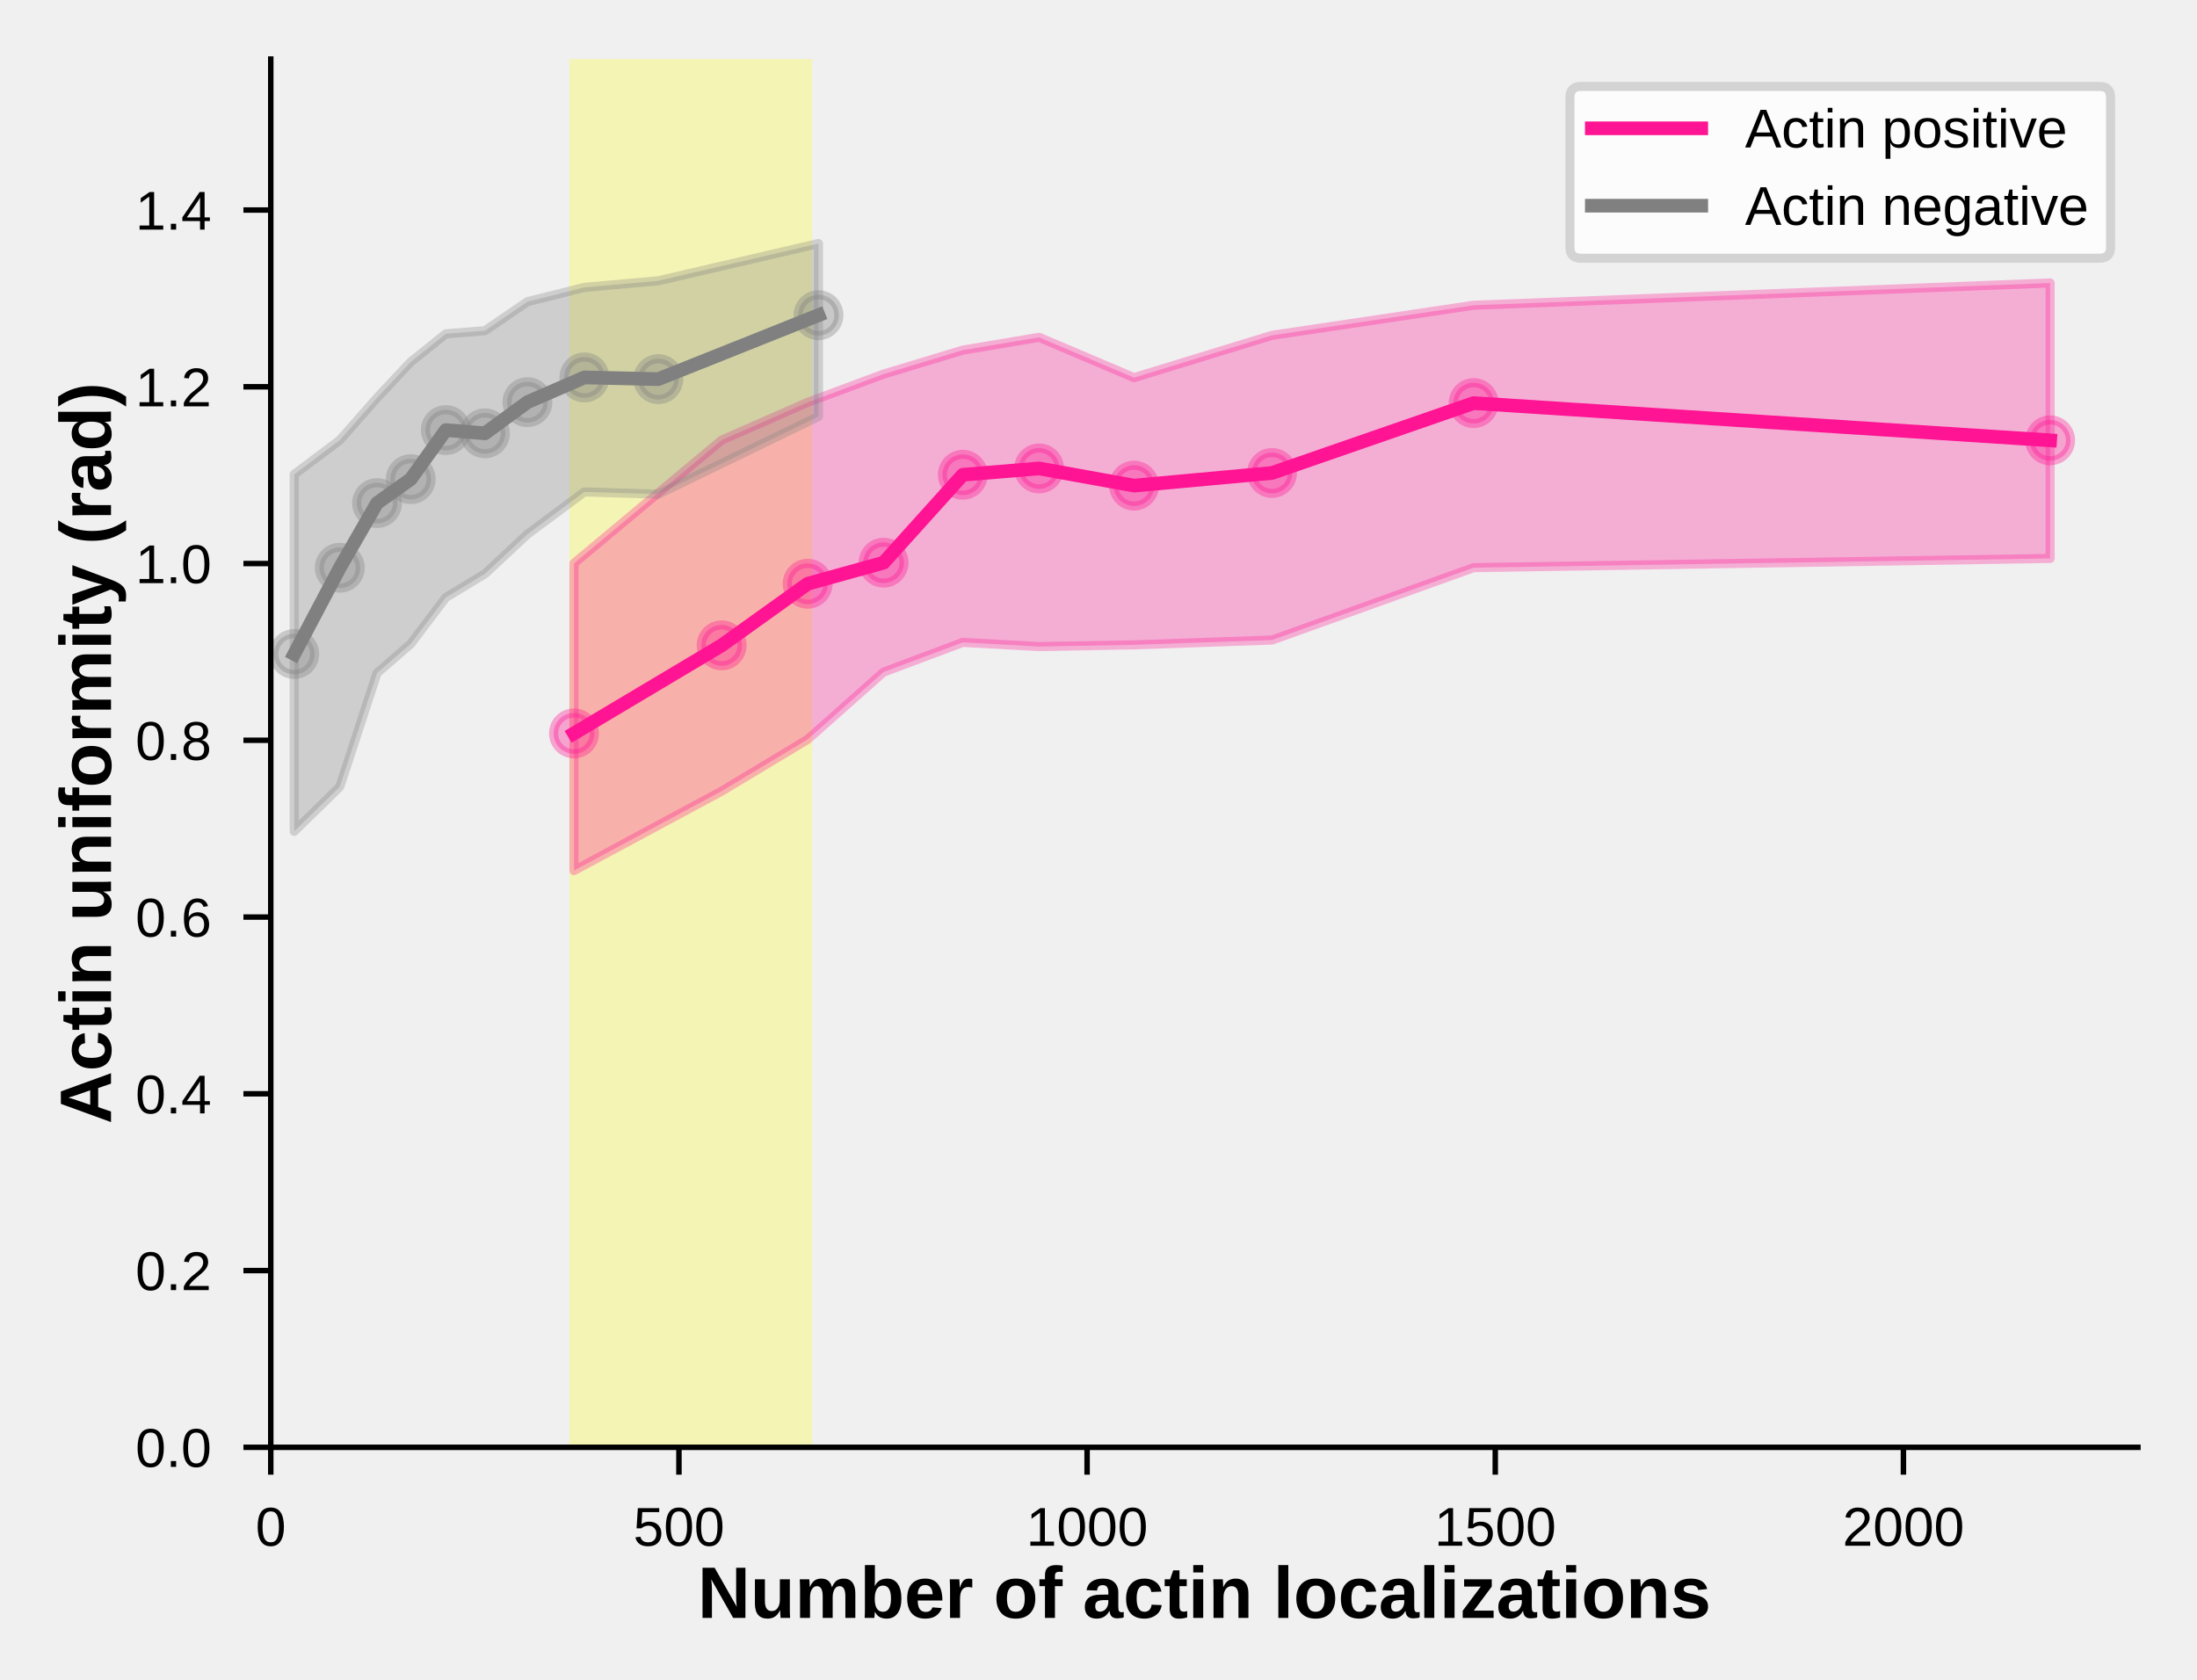
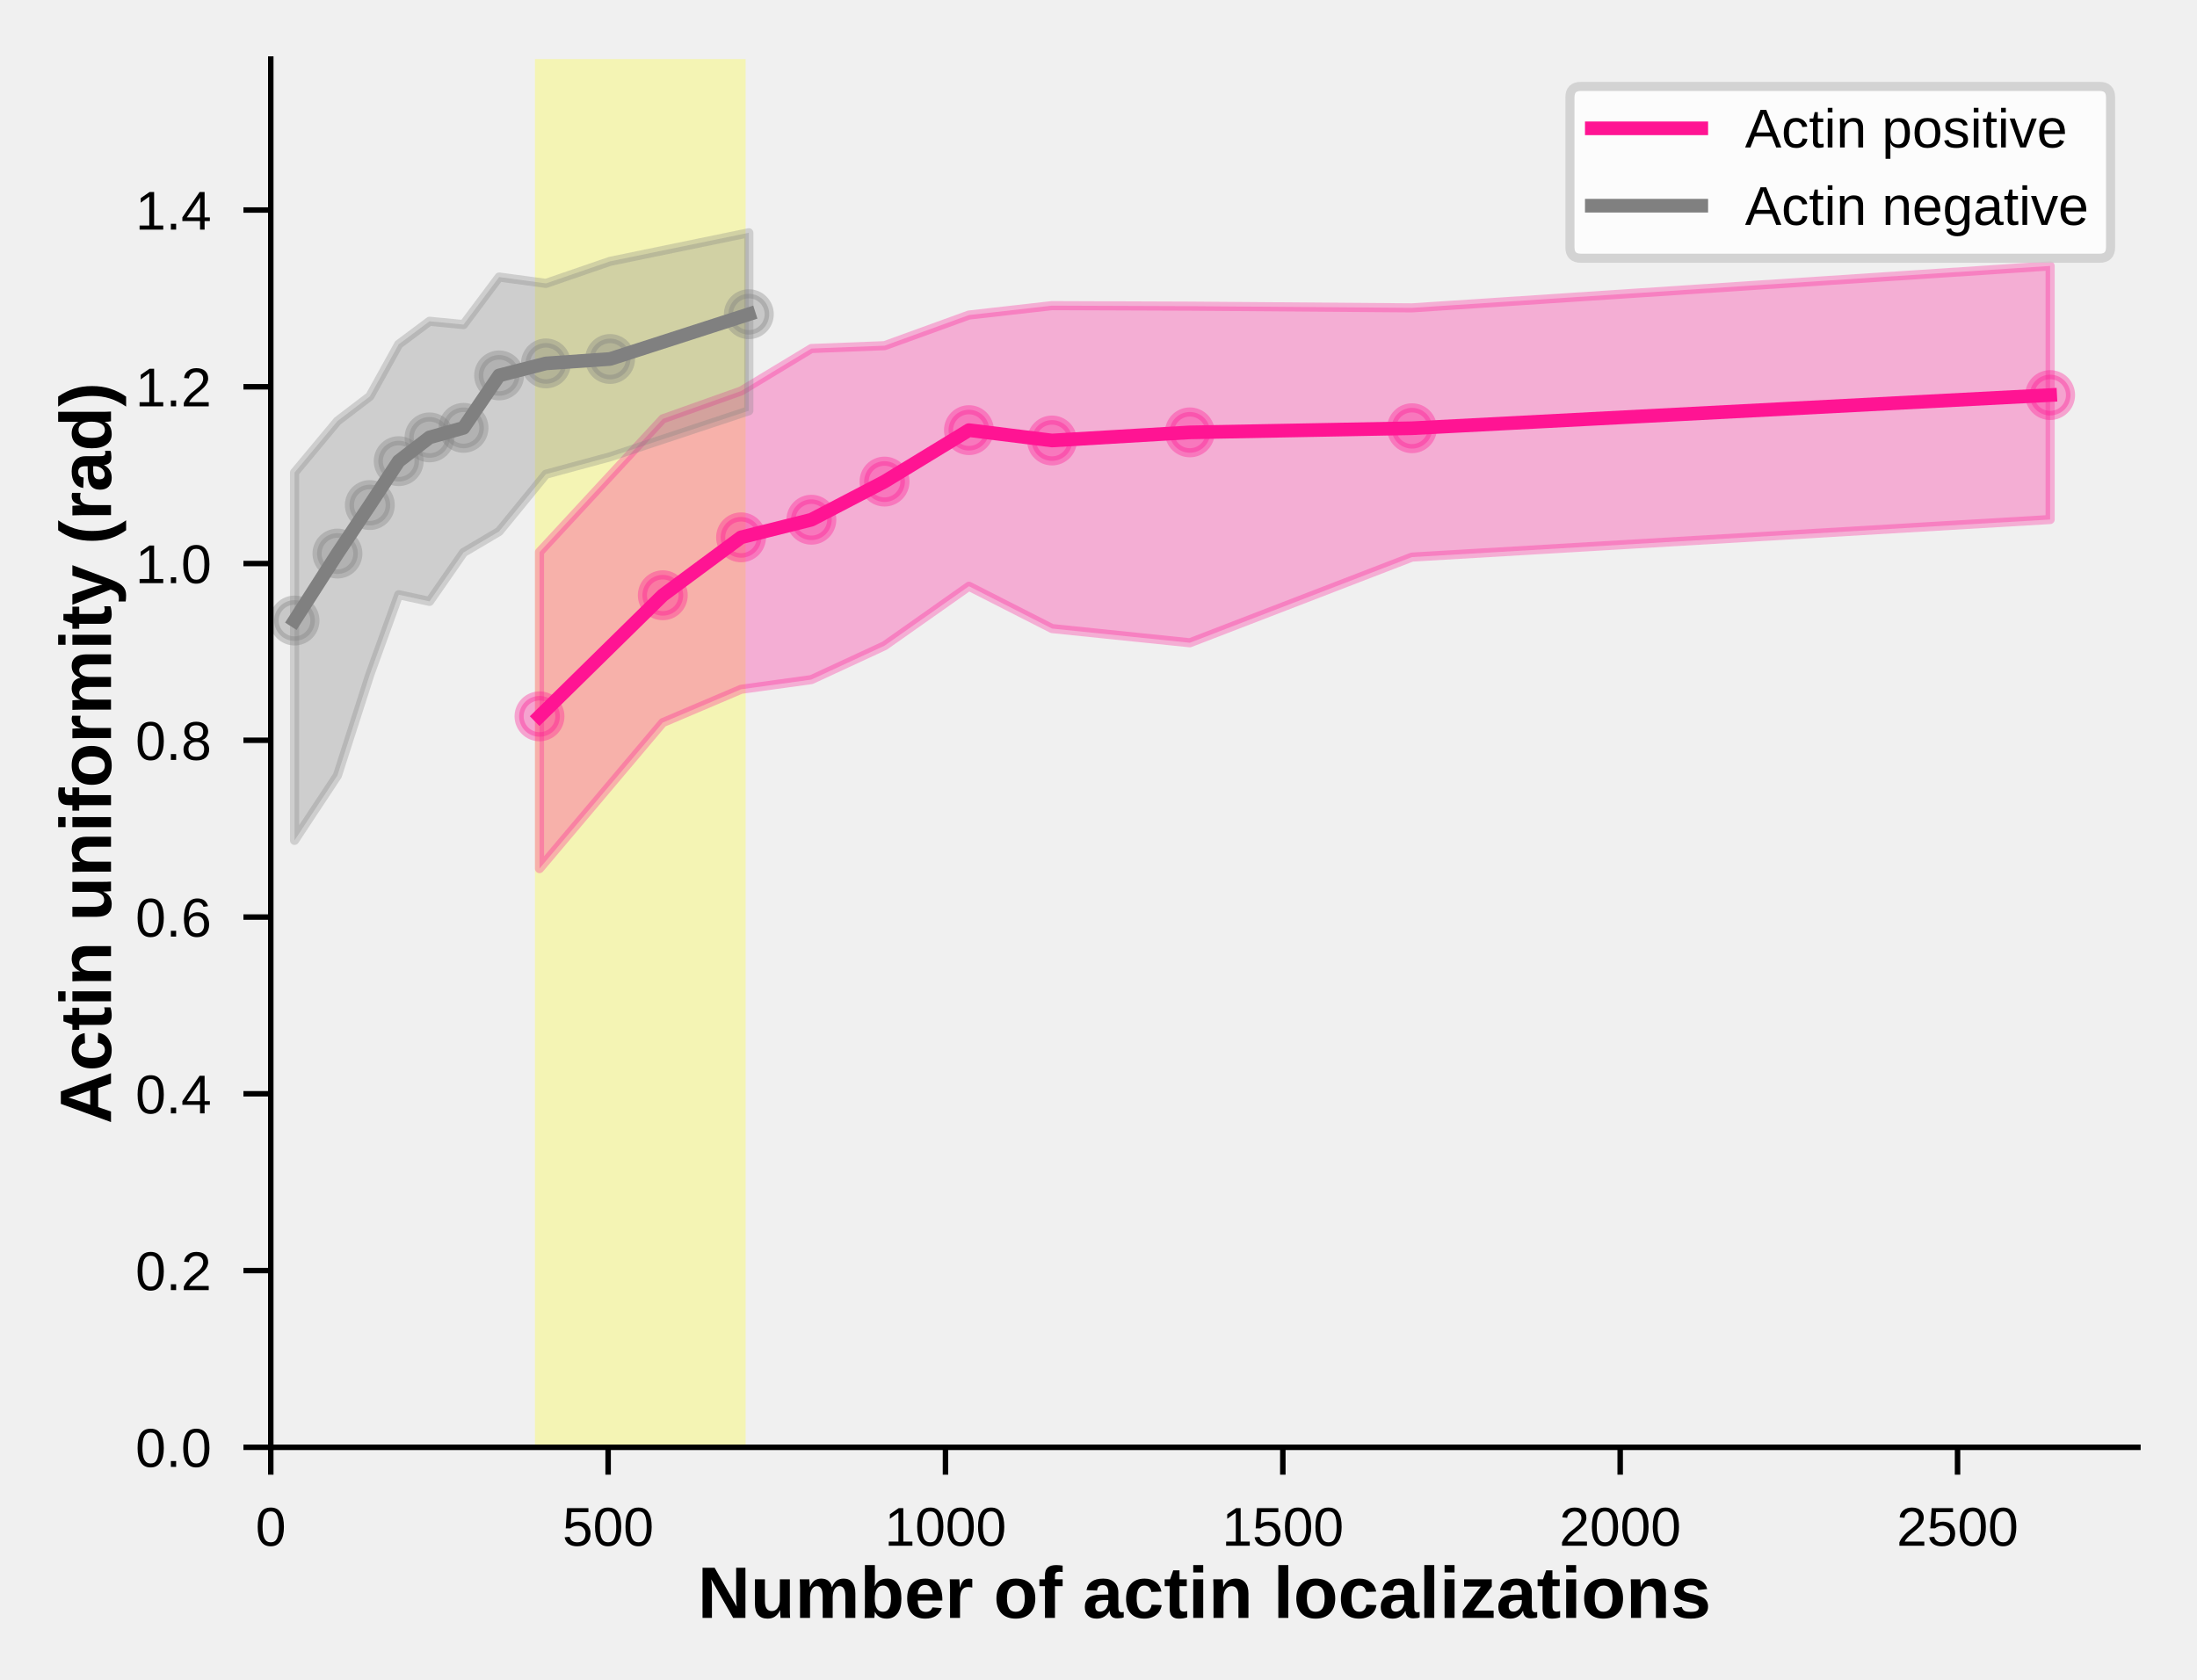
<svg xmlns="http://www.w3.org/2000/svg" xmlns:xlink="http://www.w3.org/1999/xlink" width="240.945pt" height="184.252pt" viewBox="0 0 240.945 184.252" version="1.1">
  <defs>
    <style type="text/css">*{stroke-linejoin: round; stroke-linecap: butt}</style>
  </defs>
  <g id="figure_1">
    <g id="patch_1">
      <path d="M 0 184.252  L 240.945 184.252  L 240.945 0  L 0 0  L 0 184.252  z " style="fill: none" />
    </g>
    <g id="axes_1">
      <g id="patch_2">
        <path d="M 29.696 158.752  L 234.465 158.752  L 234.465 6.48  L 29.696 6.48  L 29.696 158.752  z " style="fill: none" />
      </g>
      <g id="patch_3">
-         <path d="M 62.949 158.752  L 88.574 158.752  L 88.574 6.48  L 62.949 6.48  z " clip-path="url(#p9298fcd616)" style="fill: #ffff00; opacity: 0.25; stroke: #ffff00; stroke-linejoin: miter" />
+         <path d="M 59.167 158.752  L 81.272 158.752  L 81.272 6.48  L 59.167 6.48  z " clip-path="url(#p6a69ecf890)" style="fill: #ffff00; opacity: 0.25; stroke: #ffff00; stroke-linejoin: miter" />
      </g>
      <g id="FillBetweenPolyCollection_1">
        <defs>
-           <path id="m2afd63a0be" d="M 62.949 -122.461  L 62.949 -88.759  L 79.144 -97.474  L 88.574 -103.149  L 96.904 -110.534  L 105.594 -113.79  L 113.954 -113.332  L 124.373 -113.518  L 139.5 -114.047  L 161.615 -121.987  L 224.836 -122.998  L 224.836 -153.212  L 224.836 -153.212  L 161.615 -150.77  L 139.5 -147.47  L 124.373 -142.83  L 113.954 -147.254  L 105.594 -145.848  L 96.904 -143.218  L 88.574 -140.119  L 79.144 -135.979  L 62.949 -122.461  z " style="stroke: #ff1493; stroke-opacity: 0.3" />
-         </defs>
-         <g clip-path="url(#p9298fcd616)">
-           <use xlink:href="#m2afd63a0be" x="0" y="184.252" style="fill: #ff1493; fill-opacity: 0.3; stroke: #ff1493; stroke-opacity: 0.3" />
+           <path id="mb352c944b9" d="M 59.167 -123.695  L 59.167 -88.975  L 72.688 -104.992  L 81.272 -108.645  L 88.982 -109.707  L 97.006 -113.424  L 106.263 -119.947  L 115.374 -115.307  L 130.491 -113.748  L 154.853 -123.146  L 224.838 -127.267  L 224.838 -155.084  L 224.838 -155.084  L 154.853 -150.484  L 130.491 -150.671  L 115.374 -150.728  L 106.263 -149.696  L 97.006 -146.336  L 88.982 -146.024  L 81.272 -141.365  L 72.688 -138.31  L 59.167 -123.695  z " style="stroke: #ff1493; stroke-opacity: 0.3" />
+         </defs>
+         <g clip-path="url(#p6a69ecf890)">
+           <use xlink:href="#mb352c944b9" x="0" y="184.252" style="fill: #ff1493; fill-opacity: 0.3; stroke: #ff1493; stroke-opacity: 0.3" />
        </g>
      </g>
      <g id="PathCollection_1">
        <defs>
-           <path id="m1419e2a9d0" d="M 0 2.236  C 0.593 2.236 1.162 2 1.581 1.581  C 2 1.162 2.236 0.593 2.236 0  C 2.236 -0.593 2 -1.162 1.581 -1.581  C 1.162 -2 0.593 -2.236 0 -2.236  C -0.593 -2.236 -1.162 -2 -1.581 -1.581  C -2 -1.162 -2.236 -0.593 -2.236 0  C -2.236 0.593 -2 1.162 -1.581 1.581  C -1.162 2 -0.593 2.236 0 2.236  z " style="stroke: #ff1493; stroke-opacity: 0.35" />
-         </defs>
-         <g clip-path="url(#p9298fcd616)">
-           <use xlink:href="#m1419e2a9d0" x="62.949" y="80.443" style="fill: #ff1493; fill-opacity: 0.35; stroke: #ff1493; stroke-opacity: 0.35" />
-           <use xlink:href="#m1419e2a9d0" x="79.144" y="70.788" style="fill: #ff1493; fill-opacity: 0.35; stroke: #ff1493; stroke-opacity: 0.35" />
-           <use xlink:href="#m1419e2a9d0" x="88.574" y="64.031" style="fill: #ff1493; fill-opacity: 0.35; stroke: #ff1493; stroke-opacity: 0.35" />
-           <use xlink:href="#m1419e2a9d0" x="96.904" y="61.72" style="fill: #ff1493; fill-opacity: 0.35; stroke: #ff1493; stroke-opacity: 0.35" />
-           <use xlink:href="#m1419e2a9d0" x="105.594" y="52.075" style="fill: #ff1493; fill-opacity: 0.35; stroke: #ff1493; stroke-opacity: 0.35" />
-           <use xlink:href="#m1419e2a9d0" x="113.954" y="51.381" style="fill: #ff1493; fill-opacity: 0.35; stroke: #ff1493; stroke-opacity: 0.35" />
-           <use xlink:href="#m1419e2a9d0" x="124.373" y="53.266" style="fill: #ff1493; fill-opacity: 0.35; stroke: #ff1493; stroke-opacity: 0.35" />
-           <use xlink:href="#m1419e2a9d0" x="139.5" y="51.879" style="fill: #ff1493; fill-opacity: 0.35; stroke: #ff1493; stroke-opacity: 0.35" />
-           <use xlink:href="#m1419e2a9d0" x="161.615" y="44.215" style="fill: #ff1493; fill-opacity: 0.35; stroke: #ff1493; stroke-opacity: 0.35" />
-           <use xlink:href="#m1419e2a9d0" x="224.836" y="48.299" style="fill: #ff1493; fill-opacity: 0.35; stroke: #ff1493; stroke-opacity: 0.35" />
+           <path id="m4827cdad0a" d="M 0 2.236  C 0.593 2.236 1.162 2 1.581 1.581  C 2 1.162 2.236 0.593 2.236 0  C 2.236 -0.593 2 -1.162 1.581 -1.581  C 1.162 -2 0.593 -2.236 0 -2.236  C -0.593 -2.236 -1.162 -2 -1.581 -1.581  C -2 -1.162 -2.236 -0.593 -2.236 0  C -2.236 0.593 -2 1.162 -1.581 1.581  C -1.162 2 -0.593 2.236 0 2.236  z " style="stroke: #ff1493; stroke-opacity: 0.35" />
+         </defs>
+         <g clip-path="url(#p6a69ecf890)">
+           <use xlink:href="#m4827cdad0a" x="59.167" y="78.574" style="fill: #ff1493; fill-opacity: 0.35; stroke: #ff1493; stroke-opacity: 0.35" />
+           <use xlink:href="#m4827cdad0a" x="72.688" y="65.293" style="fill: #ff1493; fill-opacity: 0.35; stroke: #ff1493; stroke-opacity: 0.35" />
+           <use xlink:href="#m4827cdad0a" x="81.272" y="58.94" style="fill: #ff1493; fill-opacity: 0.35; stroke: #ff1493; stroke-opacity: 0.35" />
+           <use xlink:href="#m4827cdad0a" x="88.982" y="57.008" style="fill: #ff1493; fill-opacity: 0.35; stroke: #ff1493; stroke-opacity: 0.35" />
+           <use xlink:href="#m4827cdad0a" x="97.006" y="52.823" style="fill: #ff1493; fill-opacity: 0.35; stroke: #ff1493; stroke-opacity: 0.35" />
+           <use xlink:href="#m4827cdad0a" x="106.263" y="47.181" style="fill: #ff1493; fill-opacity: 0.35; stroke: #ff1493; stroke-opacity: 0.35" />
+           <use xlink:href="#m4827cdad0a" x="115.374" y="48.316" style="fill: #ff1493; fill-opacity: 0.35; stroke: #ff1493; stroke-opacity: 0.35" />
+           <use xlink:href="#m4827cdad0a" x="130.491" y="47.425" style="fill: #ff1493; fill-opacity: 0.35; stroke: #ff1493; stroke-opacity: 0.35" />
+           <use xlink:href="#m4827cdad0a" x="154.853" y="46.972" style="fill: #ff1493; fill-opacity: 0.35; stroke: #ff1493; stroke-opacity: 0.35" />
+           <use xlink:href="#m4827cdad0a" x="224.838" y="43.334" style="fill: #ff1493; fill-opacity: 0.35; stroke: #ff1493; stroke-opacity: 0.35" />
        </g>
      </g>
      <g id="FillBetweenPolyCollection_2">
        <defs>
-           <path id="mb44c215f54" d="M 32.267 -132.221  L 32.267 -93.067  L 37.267 -97.951  L 41.351 -110.425  L 45.045 -113.628  L 48.895 -118.716  L 53.185 -121.312  L 57.845 -125.653  L 64.094 -130.298  L 72.197 -130.043  L 89.763 -138.568  L 89.763 -157.54  L 89.763 -157.54  L 72.197 -153.456  L 64.094 -152.73  L 57.845 -151.162  L 53.185 -147.979  L 48.895 -147.638  L 45.045 -144.552  L 41.351 -140.617  L 37.267 -135.974  L 32.267 -132.221  z " style="stroke: #808080; stroke-opacity: 0.3" />
-         </defs>
-         <g clip-path="url(#p9298fcd616)">
-           <use xlink:href="#mb44c215f54" x="0" y="184.252" style="fill: #808080; fill-opacity: 0.3; stroke: #808080; stroke-opacity: 0.3" />
+           <path id="md9dbb763d3" d="M 32.302 -132.421  L 32.302 -92.074  L 37.008 -99.194  L 40.56 -110.257  L 43.726 -119.018  L 47.107 -118.287  L 50.834 -123.65  L 54.739 -125.959  L 59.872 -132.238  L 66.908 -134.144  L 82.124 -139.197  L 82.124 -158.722  L 82.124 -158.722  L 66.908 -155.588  L 59.872 -153.167  L 54.739 -153.866  L 50.834 -148.651  L 47.107 -149.013  L 43.726 -146.489  L 40.56 -140.779  L 37.008 -138.068  L 32.302 -132.421  z " style="stroke: #808080; stroke-opacity: 0.3" />
+         </defs>
+         <g clip-path="url(#p6a69ecf890)">
+           <use xlink:href="#md9dbb763d3" x="0" y="184.252" style="fill: #808080; fill-opacity: 0.3; stroke: #808080; stroke-opacity: 0.3" />
        </g>
      </g>
      <g id="PathCollection_2">
        <defs>
-           <path id="mf82ed22401" d="M 0 2.236  C 0.593 2.236 1.162 2 1.581 1.581  C 2 1.162 2.236 0.593 2.236 0  C 2.236 -0.593 2 -1.162 1.581 -1.581  C 1.162 -2 0.593 -2.236 0 -2.236  C -0.593 -2.236 -1.162 -2 -1.581 -1.581  C -2 -1.162 -2.236 -0.593 -2.236 0  C -2.236 0.593 -2 1.162 -1.581 1.581  C -1.162 2 -0.593 2.236 0 2.236  z " style="stroke: #808080; stroke-opacity: 0.35" />
-         </defs>
-         <g clip-path="url(#p9298fcd616)">
-           <use xlink:href="#mf82ed22401" x="32.267" y="71.737" style="fill: #808080; fill-opacity: 0.35; stroke: #808080; stroke-opacity: 0.35" />
-           <use xlink:href="#mf82ed22401" x="37.267" y="62.273" style="fill: #808080; fill-opacity: 0.35; stroke: #808080; stroke-opacity: 0.35" />
-           <use xlink:href="#mf82ed22401" x="41.351" y="55.181" style="fill: #808080; fill-opacity: 0.35; stroke: #808080; stroke-opacity: 0.35" />
-           <use xlink:href="#mf82ed22401" x="45.045" y="52.555" style="fill: #808080; fill-opacity: 0.35; stroke: #808080; stroke-opacity: 0.35" />
-           <use xlink:href="#mf82ed22401" x="48.895" y="47.175" style="fill: #808080; fill-opacity: 0.35; stroke: #808080; stroke-opacity: 0.35" />
-           <use xlink:href="#mf82ed22401" x="53.185" y="47.53" style="fill: #808080; fill-opacity: 0.35; stroke: #808080; stroke-opacity: 0.35" />
-           <use xlink:href="#mf82ed22401" x="57.845" y="44.112" style="fill: #808080; fill-opacity: 0.35; stroke: #808080; stroke-opacity: 0.35" />
-           <use xlink:href="#mf82ed22401" x="64.094" y="41.398" style="fill: #808080; fill-opacity: 0.35; stroke: #808080; stroke-opacity: 0.35" />
-           <use xlink:href="#mf82ed22401" x="72.197" y="41.585" style="fill: #808080; fill-opacity: 0.35; stroke: #808080; stroke-opacity: 0.35" />
-           <use xlink:href="#mf82ed22401" x="89.763" y="34.571" style="fill: #808080; fill-opacity: 0.35; stroke: #808080; stroke-opacity: 0.35" />
+           <path id="mfb93074481" d="M 0 2.236  C 0.593 2.236 1.162 2 1.581 1.581  C 2 1.162 2.236 0.593 2.236 0  C 2.236 -0.593 2 -1.162 1.581 -1.581  C 1.162 -2 0.593 -2.236 0 -2.236  C -0.593 -2.236 -1.162 -2 -1.581 -1.581  C -2 -1.162 -2.236 -0.593 -2.236 0  C -2.236 0.593 -2 1.162 -1.581 1.581  C -1.162 2 -0.593 2.236 0 2.236  z " style="stroke: #808080; stroke-opacity: 0.35" />
+         </defs>
+         <g clip-path="url(#p6a69ecf890)">
+           <use xlink:href="#mfb93074481" x="32.302" y="68.064" style="fill: #808080; fill-opacity: 0.35; stroke: #808080; stroke-opacity: 0.35" />
+           <use xlink:href="#mfb93074481" x="37.008" y="60.719" style="fill: #808080; fill-opacity: 0.35; stroke: #808080; stroke-opacity: 0.35" />
+           <use xlink:href="#mfb93074481" x="40.56" y="55.398" style="fill: #808080; fill-opacity: 0.35; stroke: #808080; stroke-opacity: 0.35" />
+           <use xlink:href="#mfb93074481" x="43.726" y="50.582" style="fill: #808080; fill-opacity: 0.35; stroke: #808080; stroke-opacity: 0.35" />
+           <use xlink:href="#mfb93074481" x="47.107" y="47.977" style="fill: #808080; fill-opacity: 0.35; stroke: #808080; stroke-opacity: 0.35" />
+           <use xlink:href="#mfb93074481" x="50.834" y="46.93" style="fill: #808080; fill-opacity: 0.35; stroke: #808080; stroke-opacity: 0.35" />
+           <use xlink:href="#mfb93074481" x="54.739" y="41.179" style="fill: #808080; fill-opacity: 0.35; stroke: #808080; stroke-opacity: 0.35" />
+           <use xlink:href="#mfb93074481" x="59.872" y="39.862" style="fill: #808080; fill-opacity: 0.35; stroke: #808080; stroke-opacity: 0.35" />
+           <use xlink:href="#mfb93074481" x="66.908" y="39.376" style="fill: #808080; fill-opacity: 0.35; stroke: #808080; stroke-opacity: 0.35" />
+           <use xlink:href="#mfb93074481" x="82.124" y="34.464" style="fill: #808080; fill-opacity: 0.35; stroke: #808080; stroke-opacity: 0.35" />
        </g>
      </g>
      <g id="matplotlib.axis_1">
        <g id="xtick_1">
          <g id="line2d_1">
            <defs>
-               <path id="m4e89bb0d2f" d="M 0 0  L 0 3  " style="stroke: #000000; stroke-width: 0.6" />
+               <path id="mcc058e77a1" d="M 0 0  L 0 3  " style="stroke: #000000; stroke-width: 0.6" />
            </defs>
            <g>
-               <use xlink:href="#m4e89bb0d2f" x="29.696" y="158.752" style="stroke: #000000; stroke-width: 0.6" />
+               <use xlink:href="#mcc058e77a1" x="29.696" y="158.752" style="stroke: #000000; stroke-width: 0.6" />
            </g>
          </g>
          <g id="text_1">
            <text style="font-size: 6px; font-family: 'Arial'; text-anchor: middle" x="29.696" y="169.547" transform="rotate(-0 29.69625 169.5467)">0</text>
          </g>
        </g>
        <g id="xtick_2">
          <g id="line2d_2">
            <g>
-               <use xlink:href="#m4e89bb0d2f" x="74.459" y="158.752" style="stroke: #000000; stroke-width: 0.6" />
+               <use xlink:href="#mcc058e77a1" x="66.694" y="158.752" style="stroke: #000000; stroke-width: 0.6" />
            </g>
          </g>
          <g id="text_2">
-             <text style="font-size: 6px; font-family: 'Arial'; text-anchor: middle" x="74.459" y="169.547" transform="rotate(-0 74.45933 169.5467)">500</text>
+             <text style="font-size: 6px; font-family: 'Arial'; text-anchor: middle" x="66.694" y="169.547" transform="rotate(-0 66.6936 169.5467)">500</text>
          </g>
        </g>
        <g id="xtick_3">
          <g id="line2d_3">
            <g>
-               <use xlink:href="#m4e89bb0d2f" x="119.222" y="158.752" style="stroke: #000000; stroke-width: 0.6" />
+               <use xlink:href="#mcc058e77a1" x="103.691" y="158.752" style="stroke: #000000; stroke-width: 0.6" />
            </g>
          </g>
          <g id="text_3">
-             <text style="font-size: 6px; font-family: 'Arial'; text-anchor: middle" x="119.222" y="169.547" transform="rotate(-0 119.2224 169.5467)">1000</text>
+             <text style="font-size: 6px; font-family: 'Arial'; text-anchor: middle" x="103.691" y="169.547" transform="rotate(-0 103.6909 169.5467)">1000</text>
          </g>
        </g>
        <g id="xtick_4">
          <g id="line2d_4">
            <g>
-               <use xlink:href="#m4e89bb0d2f" x="163.985" y="158.752" style="stroke: #000000; stroke-width: 0.6" />
+               <use xlink:href="#mcc058e77a1" x="140.688" y="158.752" style="stroke: #000000; stroke-width: 0.6" />
            </g>
          </g>
          <g id="text_4">
-             <text style="font-size: 6px; font-family: 'Arial'; text-anchor: middle" x="163.985" y="169.547" transform="rotate(-0 163.9855 169.5467)">1500</text>
+             <text style="font-size: 6px; font-family: 'Arial'; text-anchor: middle" x="140.688" y="169.547" transform="rotate(-0 140.6883 169.5467)">1500</text>
          </g>
        </g>
        <g id="xtick_5">
          <g id="line2d_5">
            <g>
-               <use xlink:href="#m4e89bb0d2f" x="208.749" y="158.752" style="stroke: #000000; stroke-width: 0.6" />
+               <use xlink:href="#mcc058e77a1" x="177.686" y="158.752" style="stroke: #000000; stroke-width: 0.6" />
            </g>
          </g>
          <g id="text_5">
-             <text style="font-size: 6px; font-family: 'Arial'; text-anchor: middle" x="208.749" y="169.547" transform="rotate(-0 208.7486 169.5467)">2000</text>
-           </g>
-         </g>
-         <g id="text_6">
+             <text style="font-size: 6px; font-family: 'Arial'; text-anchor: middle" x="177.686" y="169.547" transform="rotate(-0 177.6856 169.5467)">2000</text>
+           </g>
+         </g>
+         <g id="xtick_6">
+           <g id="line2d_6">
+             <g>
+               <use xlink:href="#mcc058e77a1" x="214.683" y="158.752" style="stroke: #000000; stroke-width: 0.6" />
+             </g>
+           </g>
+           <g id="text_6">
+             <text style="font-size: 6px; font-family: 'Arial'; text-anchor: middle" x="214.683" y="169.547" transform="rotate(-0 214.683 169.5467)">2500</text>
+           </g>
+         </g>
+         <g id="text_7">
          <text style="font-weight: 700; font-size: 8px; font-family: 'Arial'; text-anchor: middle" x="132.081" y="177.465" transform="rotate(-0 132.0806 177.4654)">Number of actin localizations</text>
        </g>
      </g>
      <g id="matplotlib.axis_2">
        <g id="ytick_1">
-           <g id="line2d_6">
+           <g id="line2d_7">
            <defs>
-               <path id="m0fafd5e9c8" d="M 0 0  L -3 0  " style="stroke: #000000; stroke-width: 0.6" />
+               <path id="mf4c1a254dc" d="M 0 0  L -3 0  " style="stroke: #000000; stroke-width: 0.6" />
            </defs>
            <g>
-               <use xlink:href="#m0fafd5e9c8" x="29.696" y="158.752" style="stroke: #000000; stroke-width: 0.6" />
-             </g>
-           </g>
-           <g id="text_7">
+               <use xlink:href="#mf4c1a254dc" x="29.696" y="158.752" style="stroke: #000000; stroke-width: 0.6" />
+             </g>
+           </g>
+           <g id="text_8">
            <text style="font-size: 6px; font-family: 'Arial'; text-anchor: end" x="23.196" y="160.899" transform="rotate(-0 23.19625 160.8993)">0.0</text>
          </g>
        </g>
        <g id="ytick_2">
-           <g id="line2d_7">
-             <g>
-               <use xlink:href="#m0fafd5e9c8" x="29.696" y="139.364" style="stroke: #000000; stroke-width: 0.6" />
-             </g>
-           </g>
-           <g id="text_8">
+           <g id="line2d_8">
+             <g>
+               <use xlink:href="#mf4c1a254dc" x="29.696" y="139.364" style="stroke: #000000; stroke-width: 0.6" />
+             </g>
+           </g>
+           <g id="text_9">
            <text style="font-size: 6px; font-family: 'Arial'; text-anchor: end" x="23.196" y="141.511" transform="rotate(-0 23.19625 141.5114)">0.2</text>
          </g>
        </g>
        <g id="ytick_3">
-           <g id="line2d_8">
-             <g>
-               <use xlink:href="#m0fafd5e9c8" x="29.696" y="119.976" style="stroke: #000000; stroke-width: 0.6" />
-             </g>
-           </g>
-           <g id="text_9">
+           <g id="line2d_9">
+             <g>
+               <use xlink:href="#mf4c1a254dc" x="29.696" y="119.976" style="stroke: #000000; stroke-width: 0.6" />
+             </g>
+           </g>
+           <g id="text_10">
            <text style="font-size: 6px; font-family: 'Arial'; text-anchor: end" x="23.196" y="122.124" transform="rotate(-0 23.19625 122.1236)">0.4</text>
          </g>
        </g>
        <g id="ytick_4">
-           <g id="line2d_9">
-             <g>
-               <use xlink:href="#m0fafd5e9c8" x="29.696" y="100.588" style="stroke: #000000; stroke-width: 0.6" />
-             </g>
-           </g>
-           <g id="text_10">
+           <g id="line2d_10">
+             <g>
+               <use xlink:href="#mf4c1a254dc" x="29.696" y="100.588" style="stroke: #000000; stroke-width: 0.6" />
+             </g>
+           </g>
+           <g id="text_11">
            <text style="font-size: 6px; font-family: 'Arial'; text-anchor: end" x="23.196" y="102.736" transform="rotate(-0 23.19625 102.7357)">0.6</text>
          </g>
        </g>
        <g id="ytick_5">
-           <g id="line2d_10">
-             <g>
-               <use xlink:href="#m0fafd5e9c8" x="29.696" y="81.2" style="stroke: #000000; stroke-width: 0.6" />
-             </g>
-           </g>
-           <g id="text_11">
+           <g id="line2d_11">
+             <g>
+               <use xlink:href="#mf4c1a254dc" x="29.696" y="81.2" style="stroke: #000000; stroke-width: 0.6" />
+             </g>
+           </g>
+           <g id="text_12">
            <text style="font-size: 6px; font-family: 'Arial'; text-anchor: end" x="23.196" y="83.348" transform="rotate(-0 23.19625 83.34784)">0.8</text>
          </g>
        </g>
        <g id="ytick_6">
-           <g id="line2d_11">
-             <g>
-               <use xlink:href="#m0fafd5e9c8" x="29.696" y="61.813" style="stroke: #000000; stroke-width: 0.6" />
-             </g>
-           </g>
-           <g id="text_12">
+           <g id="line2d_12">
+             <g>
+               <use xlink:href="#mf4c1a254dc" x="29.696" y="61.813" style="stroke: #000000; stroke-width: 0.6" />
+             </g>
+           </g>
+           <g id="text_13">
            <text style="font-size: 6px; font-family: 'Arial'; text-anchor: end" x="23.196" y="63.96" transform="rotate(-0 23.19625 63.95997)">1.0</text>
          </g>
        </g>
        <g id="ytick_7">
-           <g id="line2d_12">
-             <g>
-               <use xlink:href="#m0fafd5e9c8" x="29.696" y="42.425" style="stroke: #000000; stroke-width: 0.6" />
-             </g>
-           </g>
-           <g id="text_13">
+           <g id="line2d_13">
+             <g>
+               <use xlink:href="#mf4c1a254dc" x="29.696" y="42.425" style="stroke: #000000; stroke-width: 0.6" />
+             </g>
+           </g>
+           <g id="text_14">
            <text style="font-size: 6px; font-family: 'Arial'; text-anchor: end" x="23.196" y="44.572" transform="rotate(-0 23.19625 44.5721)">1.2</text>
          </g>
        </g>
        <g id="ytick_8">
-           <g id="line2d_13">
-             <g>
-               <use xlink:href="#m0fafd5e9c8" x="29.696" y="23.037" style="stroke: #000000; stroke-width: 0.6" />
-             </g>
-           </g>
-           <g id="text_14">
+           <g id="line2d_14">
+             <g>
+               <use xlink:href="#mf4c1a254dc" x="29.696" y="23.037" style="stroke: #000000; stroke-width: 0.6" />
+             </g>
+           </g>
+           <g id="text_15">
            <text style="font-size: 6px; font-family: 'Arial'; text-anchor: end" x="23.196" y="25.184" transform="rotate(-0 23.19625 25.18423)">1.4</text>
          </g>
        </g>
-         <g id="text_15">
+         <g id="text_16">
          <text style="font-weight: 700; font-size: 8px; font-family: 'Arial'; text-anchor: middle" x="12.172" y="82.616" transform="rotate(-90 12.1725 82.61598)">Actin uniformity (rad)</text>
        </g>
      </g>
-       <g id="line2d_14">
-         <path d="M 62.949 80.443  L 79.144 70.788  L 88.574 64.031  L 96.904 61.72  L 105.594 52.075  L 113.954 51.381  L 124.373 53.266  L 139.5 51.879  L 161.615 44.215  L 224.836 48.299  " clip-path="url(#p9298fcd616)" style="fill: none; stroke: #ff1493; stroke-width: 1.5; stroke-linecap: square" />
-       </g>
      <g id="line2d_15">
-         <path d="M 32.267 71.737  L 37.267 62.273  L 41.351 55.181  L 45.045 52.555  L 48.895 47.175  L 53.185 47.53  L 57.845 44.112  L 64.094 41.398  L 72.197 41.585  L 89.763 34.571  " clip-path="url(#p9298fcd616)" style="fill: none; stroke: #808080; stroke-width: 1.5; stroke-linecap: square" />
+         <path d="M 59.167 78.574  L 72.688 65.293  L 81.272 58.94  L 88.982 57.008  L 97.006 52.823  L 106.263 47.181  L 115.374 48.316  L 130.491 47.425  L 154.853 46.972  L 224.838 43.334  " clip-path="url(#p6a69ecf890)" style="fill: none; stroke: #ff1493; stroke-width: 1.5; stroke-linecap: square" />
+       </g>
+       <g id="line2d_16">
+         <path d="M 32.302 68.064  L 37.008 60.719  L 40.56 55.398  L 43.726 50.582  L 47.107 47.977  L 50.834 46.93  L 54.739 41.179  L 59.872 39.862  L 66.908 39.376  L 82.124 34.464  " clip-path="url(#p6a69ecf890)" style="fill: none; stroke: #808080; stroke-width: 1.5; stroke-linecap: square" />
      </g>
      <g id="patch_4">
        <path d="M 29.696 158.752  L 29.696 6.48  " style="fill: none; stroke: #000000; stroke-width: 0.6; stroke-linejoin: miter; stroke-linecap: square" />
      </g>
      <g id="patch_5">
        <path d="M 29.696 158.752  L 234.465 158.752  " style="fill: none; stroke: #000000; stroke-width: 0.6; stroke-linejoin: miter; stroke-linecap: square" />
      </g>
      <g id="legend_1">
        <g id="patch_6">
          <path d="M 173.376 28.325  L 230.265 28.325  Q 231.465 28.325 231.465 27.125  L 231.465 10.68  Q 231.465 9.48 230.265 9.48  L 173.376 9.48  Q 172.176 9.48 172.176 10.68  L 172.176 27.125  Q 172.176 28.325 173.376 28.325  z " style="fill: #ffffff; opacity: 0.8; stroke: #cccccc; stroke-linejoin: miter" />
        </g>
-         <g id="line2d_16">
+         <g id="line2d_17">
          <path d="M 174.576 14.075  L 180.576 14.075  L 186.576 14.075  " style="fill: none; stroke: #ff1493; stroke-width: 1.5; stroke-linecap: square" />
        </g>
-         <g id="text_16">
+         <g id="text_17">
          <text style="font-size: 6px; font-family: 'Arial'; text-anchor: start" x="191.376" y="16.175" transform="rotate(-0 191.3764 16.17469)">Actin positive</text>
        </g>
-         <g id="line2d_17">
+         <g id="line2d_18">
          <path d="M 174.576 22.562  L 180.576 22.562  L 186.576 22.562  " style="fill: none; stroke: #808080; stroke-width: 1.5; stroke-linecap: square" />
        </g>
-         <g id="text_17">
+         <g id="text_18">
          <text style="font-size: 6px; font-family: 'Arial'; text-anchor: start" x="191.376" y="24.662" transform="rotate(-0 191.3764 24.66187)">Actin negative</text>
        </g>
      </g>
    </g>
  </g>
  <defs>
-     <clipPath id="p9298fcd616">
+     <clipPath id="p6a69ecf890">
      <rect x="29.696" y="6.48" width="204.769" height="152.272" />
    </clipPath>
  </defs>
</svg>
